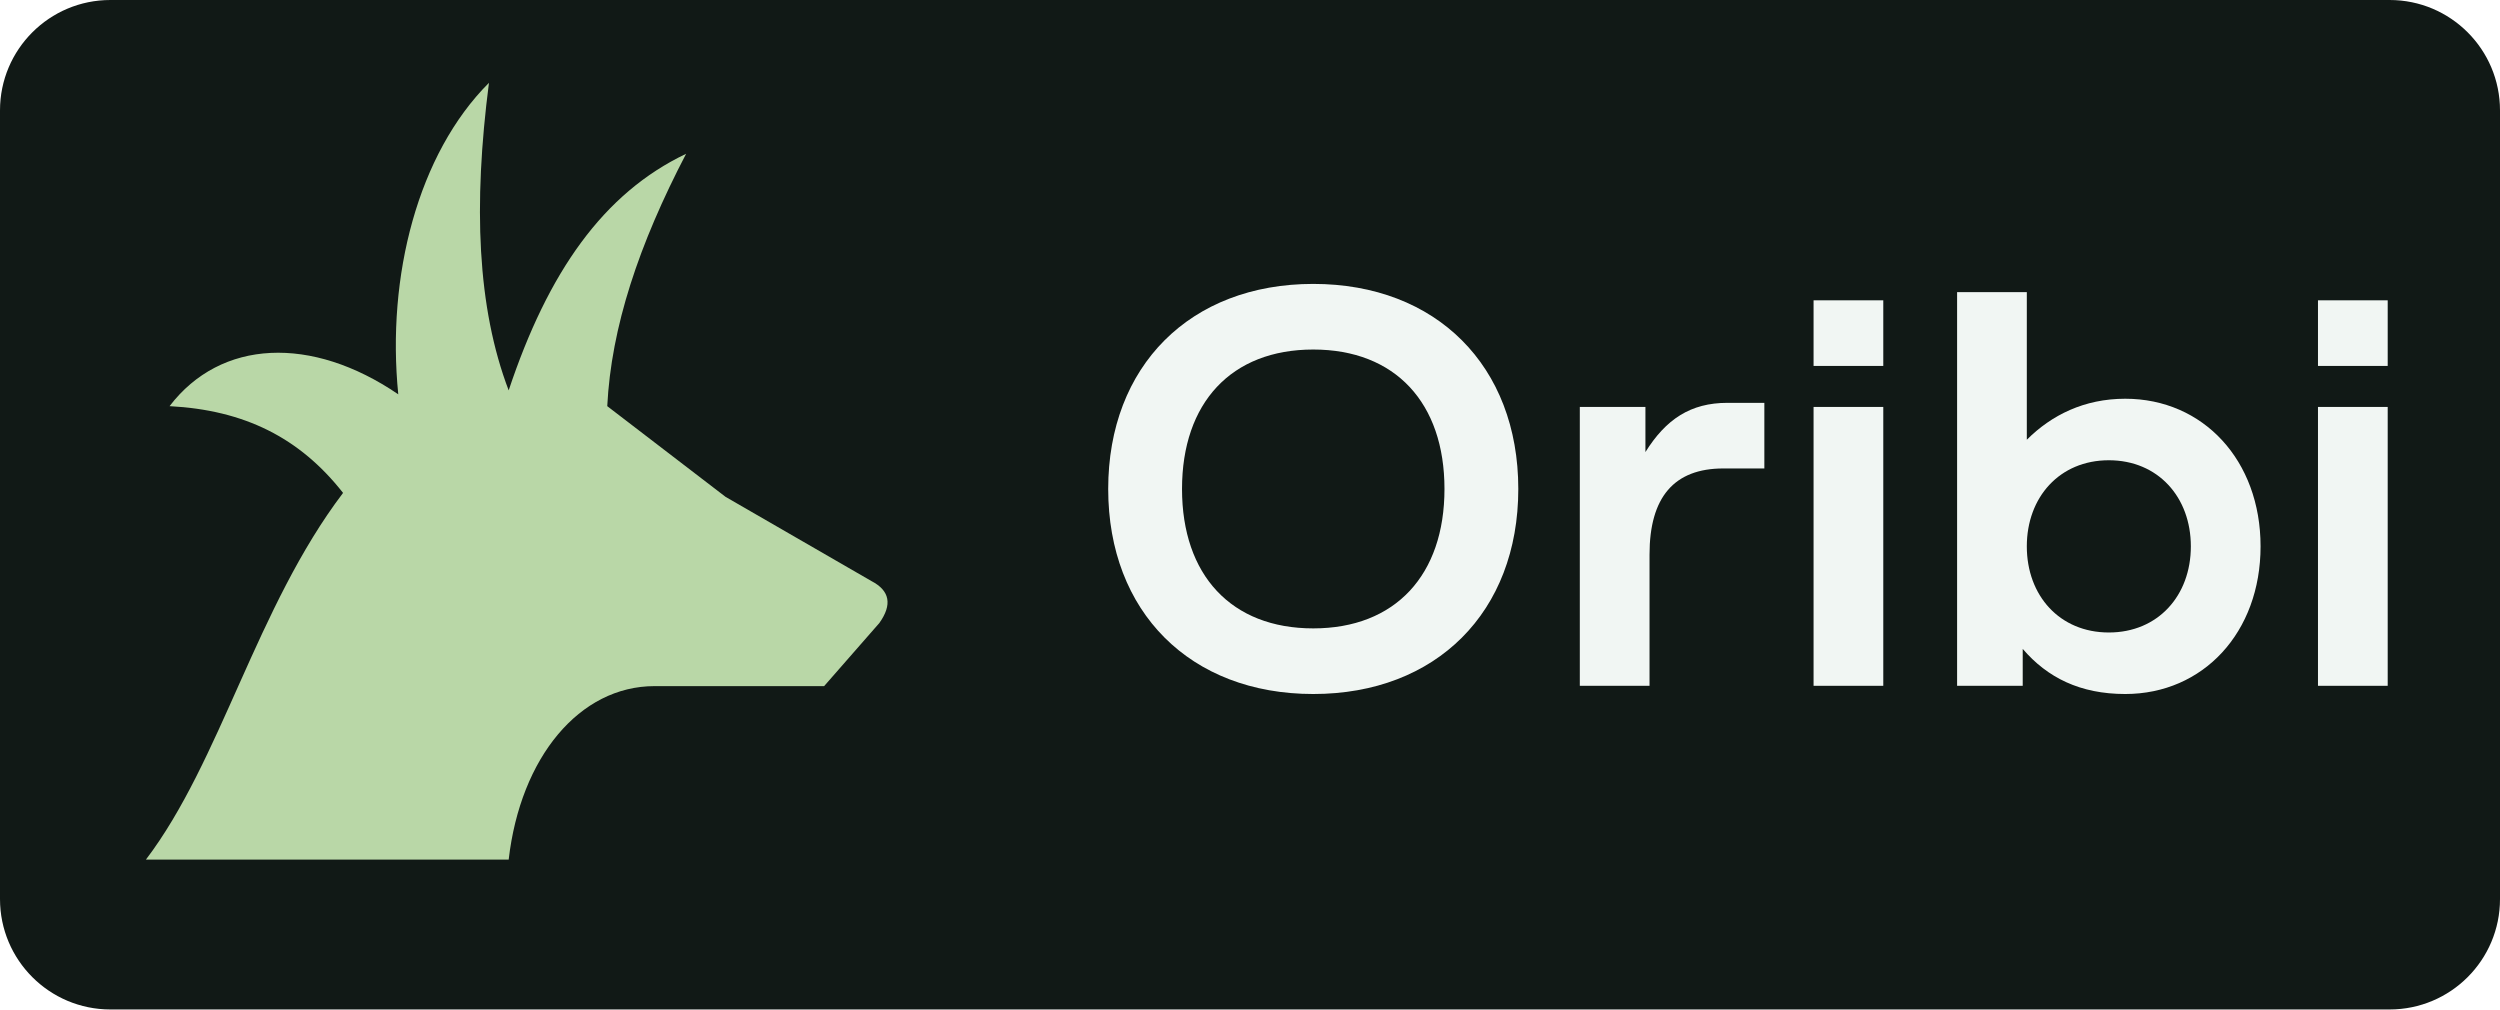
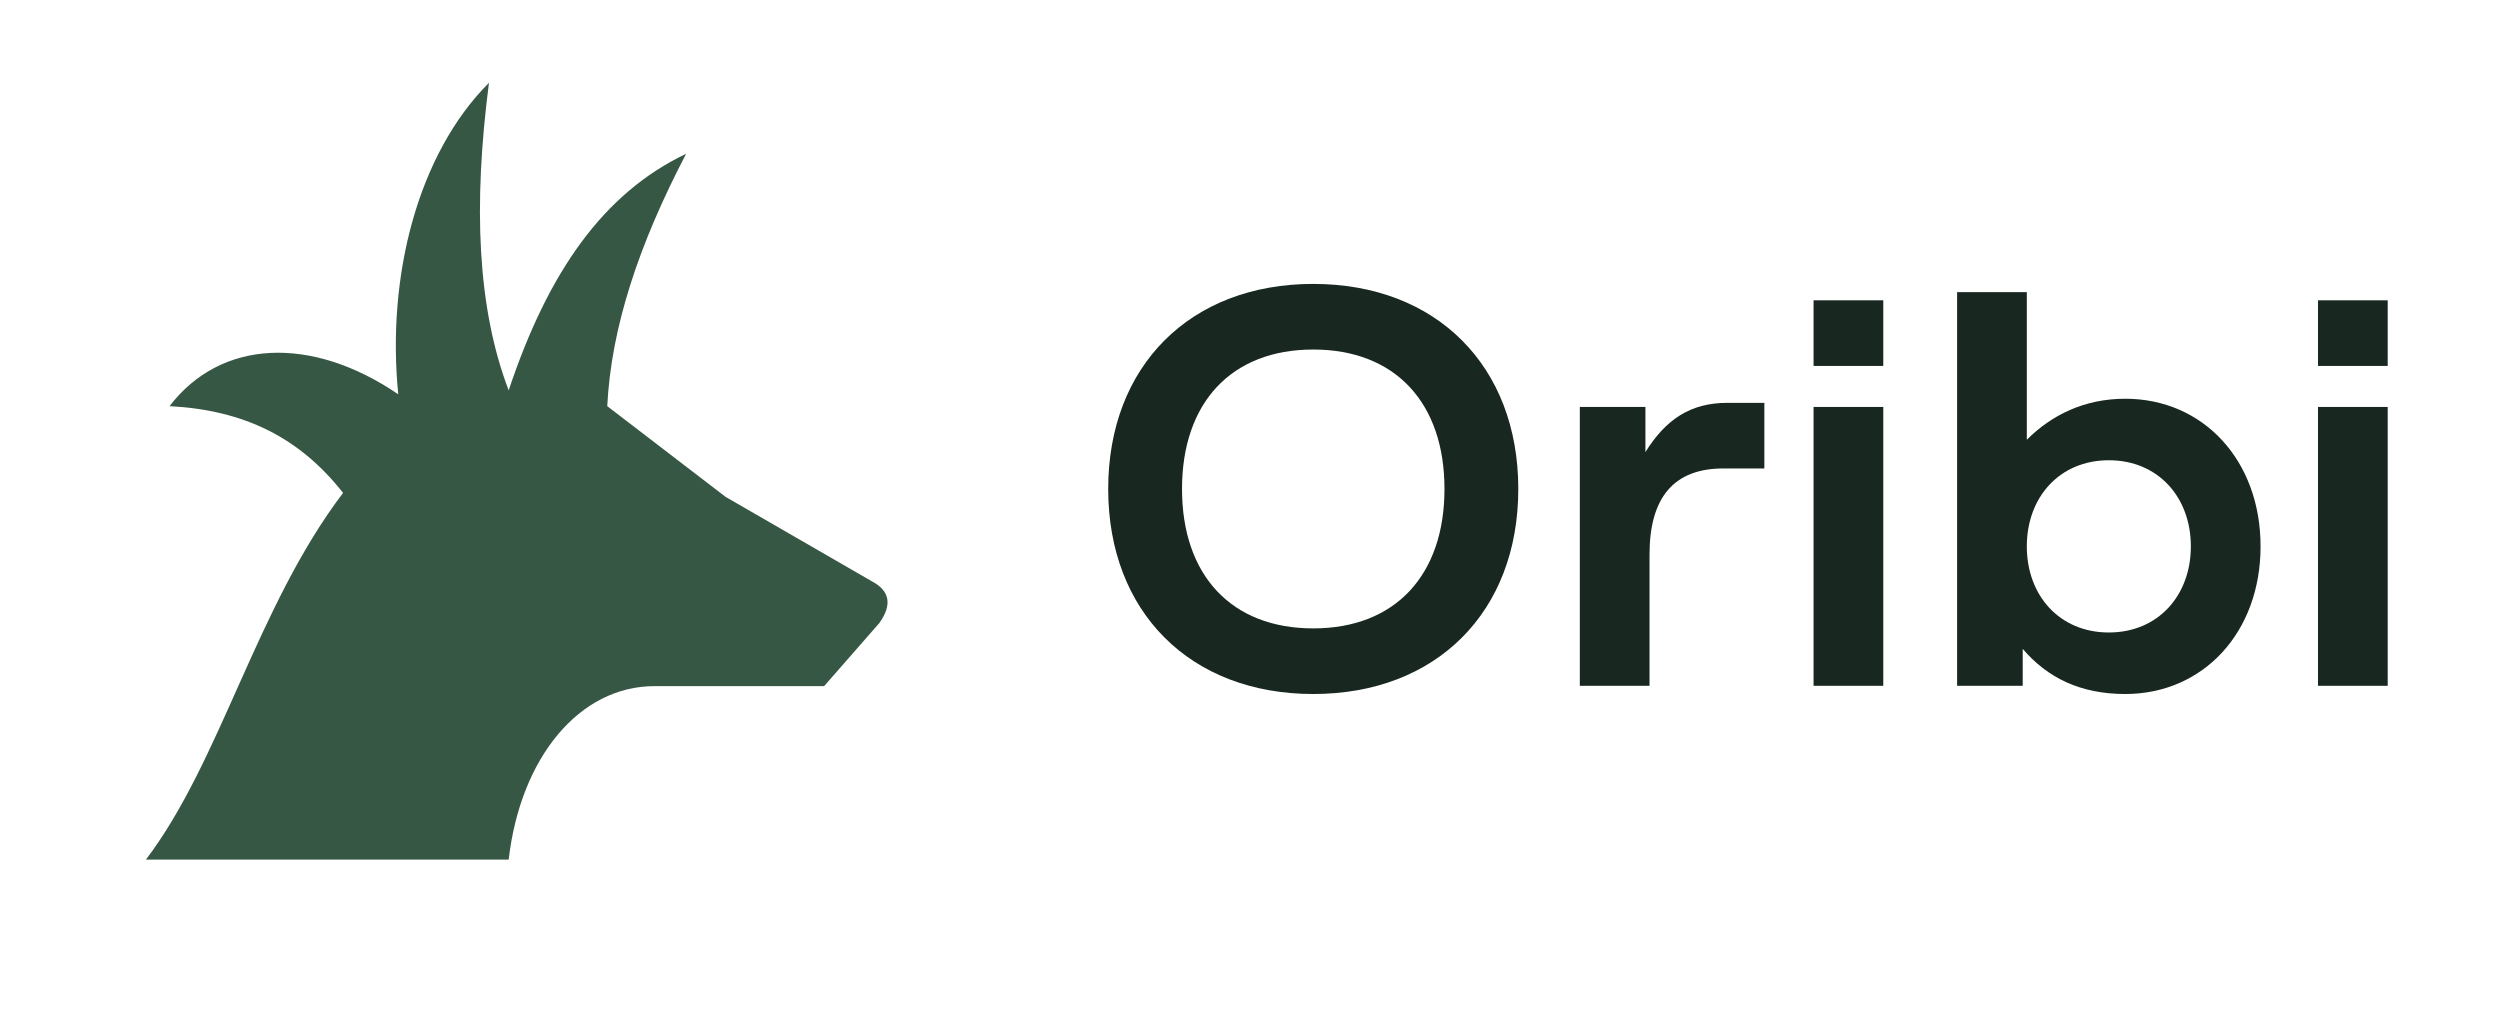
<svg xmlns="http://www.w3.org/2000/svg" width="634" height="256" viewBox="0 0 634 256" role="img" aria-labelledby="title">
-   <rect width="634" height="256" rx="28" fill="#111916" />
  <g id="symbol">
-     <path fill="#B9D7A7" d="M37 218C56 193 65 154 87 125C76 111 62 104 43 103C56 86 79 85 101 100C98 70 106 39 124 21C120 52 121 78 129 99C139 69 153 49 174 39C162 62 155 83 154 103L184 126L221 147.36Q228 151 223 158L209 174H166C147 174 132 192 129 218Z" />
+     <path fill="#365744" d="M37 218C56 193 65 154 87 125C76 111 62 104 43 103C56 86 79 85 101 100C98 70 106 39 124 21C120 52 121 78 129 99C139 69 153 49 174 39C162 62 155 83 154 103L184 126L221 147.36Q228 151 223 158L209 174H166C147 174 132 192 129 218Z" />
  </g>
-   <g id="wordmark" fill="#F1F6F3" transform="translate(280 72) scale(1.04)">
+   <g id="wordmark" fill="#182820" transform="translate(280 72) scale(1.04)">
    <path fill-rule="evenodd" d="M51 0C21 0 1 20 1 50C1 80 21 100 51 100C81 100 101 80 101 50C101 20 81 0 51 0ZM51 16C71 16 83 29 83 50C83 71 71 84 51 84C31 84 19 71 19 50C19 29 31 16 51 16Z" />
    <path d="M116 30H132V41C137 33 143 29 152 29H161V45H151C139 45 133 52 133 66V98H116Z" />
    <path d="M173 30H190V98H173ZM173 4H190V20H173Z" />
    <path fill-rule="evenodd" d="M208 2H225V38C231 32 239 28 249 28C268 28 282 43 282 64C282 85 268 100 249 100C238 100 230 96 224 89V98H208ZM245 43C233 43 225 52 225 64C225 76 233 85 245 85C257 85 265 76 265 64C265 52 257 43 245 43Z" />
    <path d="M296 30H313V98H296ZM296 4H313V20H296Z" />
  </g>
</svg>
